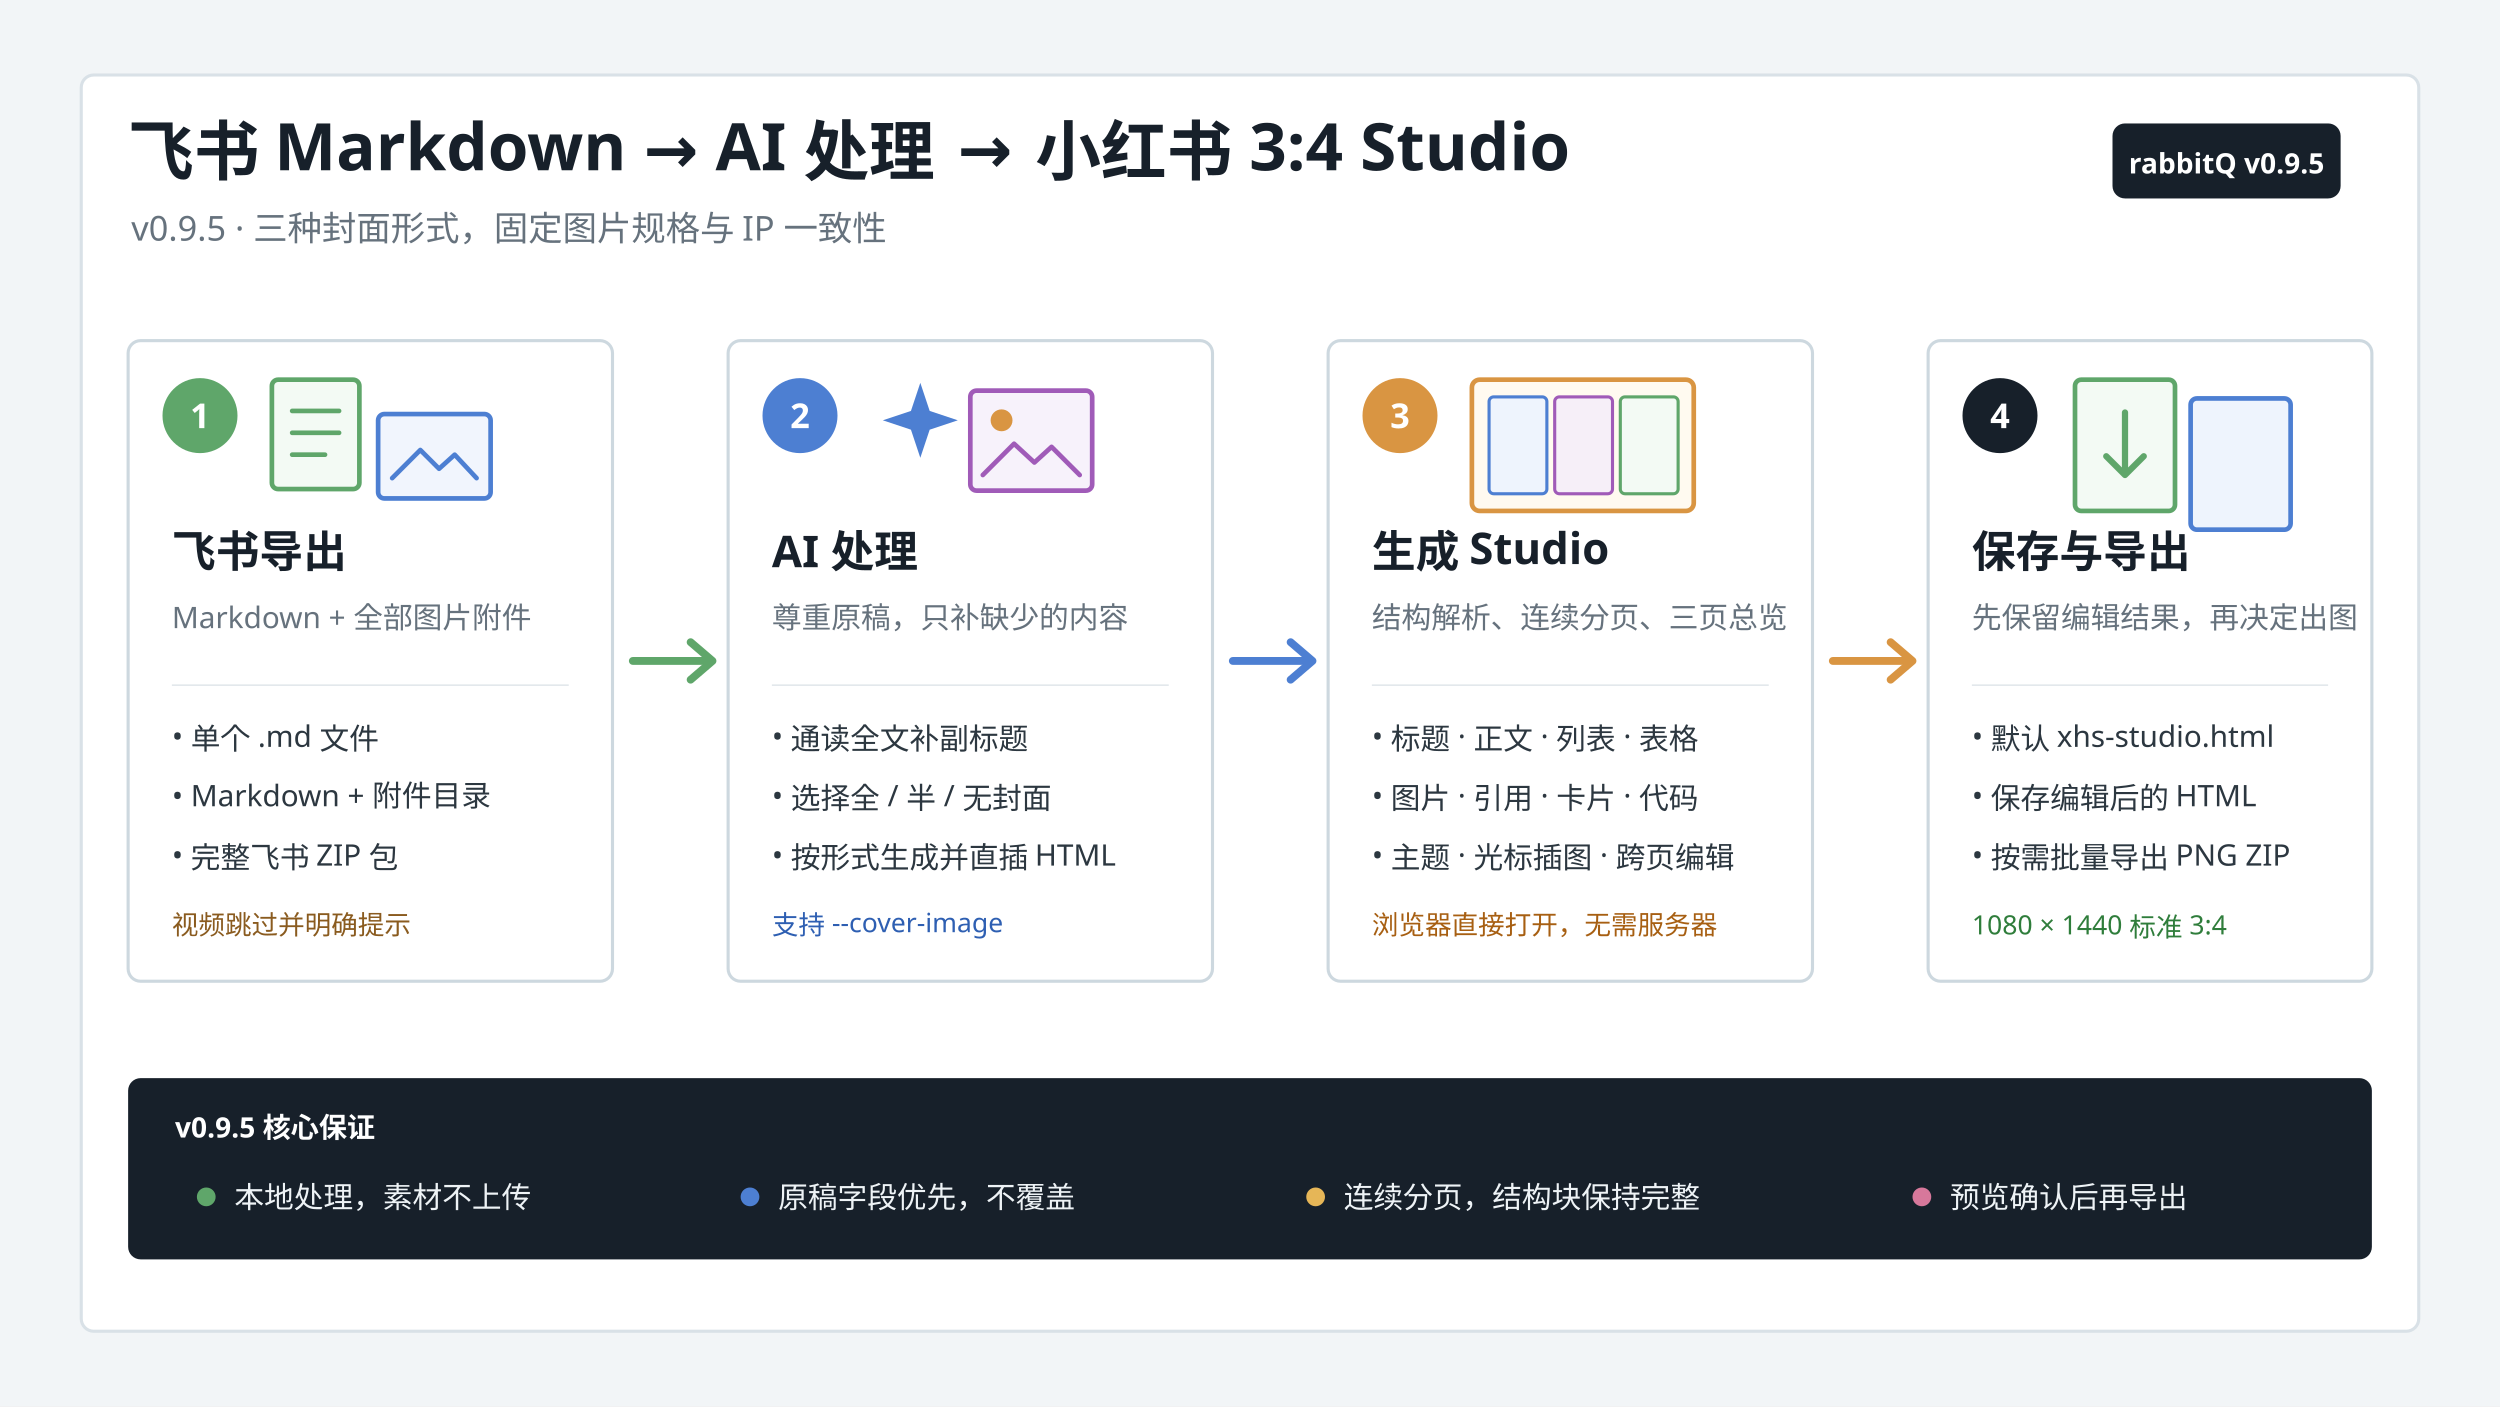
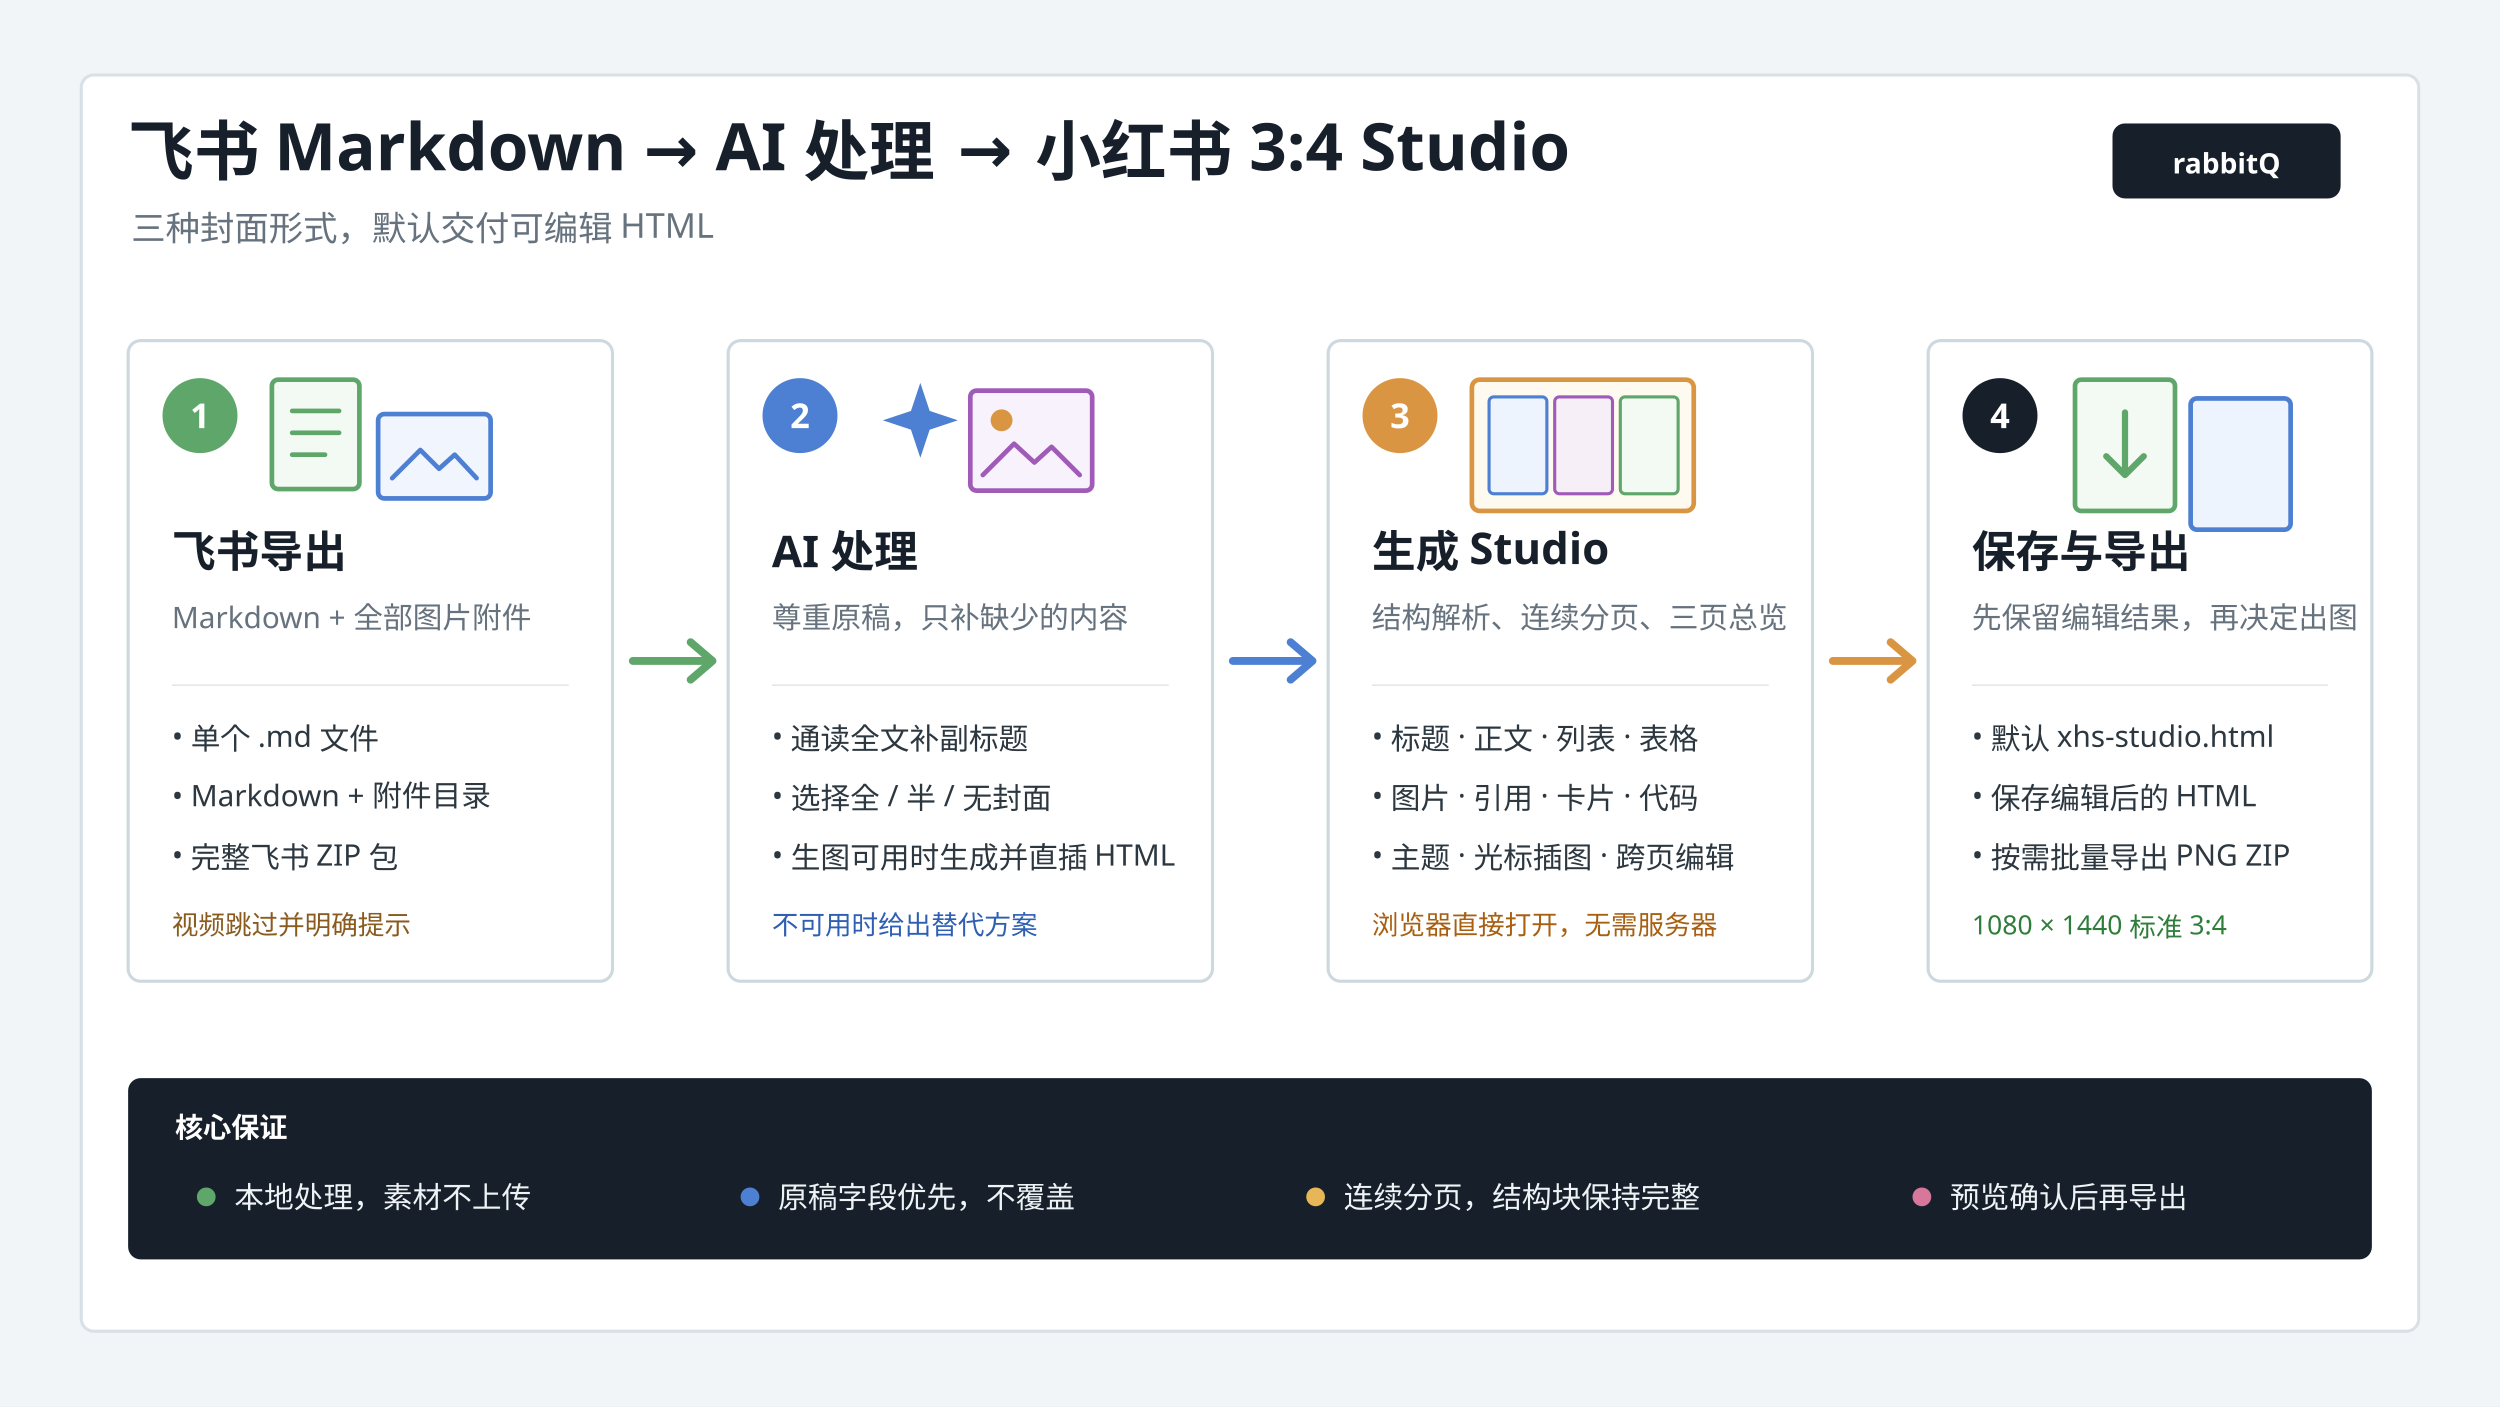
<svg xmlns="http://www.w3.org/2000/svg" width="1600" height="900" viewBox="0 0 1600 900" role="img" aria-labelledby="title desc">
  <rect width="1600" height="900" fill="#f2f5f7" />
  <rect x="52" y="48" width="1496" height="804" rx="8" fill="#ffffff" stroke="#d9e1e7" stroke-width="2" />
  <text x="82" y="112" fill="#17202a" font-family="'Noto Sans SC','Microsoft YaHei',sans-serif" font-size="42" font-weight="800">飞书 Markdown → AI 处理 → 小红书 3:4 Studio</text>
-   <text x="84" y="154" fill="#66727d" font-family="'Noto Sans SC','Microsoft YaHei',sans-serif" font-size="22">v0.9.5 · 三种封面形式，固定图片规格与 IP 一致性</text>
+   <text x="84" y="154" fill="#66727d" font-family="'Noto Sans SC','Microsoft YaHei',sans-serif" font-size="22">三种封面形式，默认交付可编辑 HTML</text>
  <rect x="1352" y="79" width="146" height="48" rx="8" fill="#17202a" />
-   <text x="1425" y="111" text-anchor="middle" fill="#ffffff" font-family="'Noto Sans SC','Microsoft YaHei',sans-serif" font-size="18" font-weight="700">rabbitQ v0.9.5</text>
+   <text x="1425" y="111" text-anchor="middle" fill="#ffffff" font-family="'Noto Sans SC','Microsoft YaHei',sans-serif" font-size="18" font-weight="700">rabbitQ</text>
  <g transform="translate(82 218)">
    <rect width="310" height="410" rx="8" fill="#ffffff" stroke="#cdd8df" stroke-width="2" />
    <circle cx="46" cy="48" r="24" fill="#5fa66a" />
    <text x="46" y="56" text-anchor="middle" fill="#ffffff" font-family="'Noto Sans SC','Microsoft YaHei',sans-serif" font-size="22" font-weight="800">1</text>
    <rect x="92" y="25" width="56" height="70" rx="4" fill="#f3faf4" stroke="#5fa66a" stroke-width="3" />
    <path d="M105 45h30M105 59h30M105 73h21" stroke="#5fa66a" stroke-width="3" stroke-linecap="round" />
    <rect x="160" y="47" width="72" height="54" rx="4" fill="#f1f5fd" stroke="#4d7fd2" stroke-width="3" />
    <path d="M169 88l18-18 12 12 10-9 14 15" fill="none" stroke="#4d7fd2" stroke-width="3" stroke-linecap="round" stroke-linejoin="round" />
    <text x="28" y="145" fill="#17202a" font-family="'Noto Sans SC','Microsoft YaHei',sans-serif" font-size="28" font-weight="800">飞书导出</text>
    <text x="28" y="184" fill="#66727d" font-family="'Noto Sans SC','Microsoft YaHei',sans-serif" font-size="19">Markdown + 全部图片附件</text>
    <rect x="28" y="220" width="254" height="1" fill="#e1e7eb" />
    <text x="28" y="260" fill="#2c3740" font-family="'Noto Sans SC','Microsoft YaHei',sans-serif" font-size="19">• 单个 .md 文件</text>
    <text x="28" y="298" fill="#2c3740" font-family="'Noto Sans SC','Microsoft YaHei',sans-serif" font-size="19">• Markdown + 附件目录</text>
    <text x="28" y="336" fill="#2c3740" font-family="'Noto Sans SC','Microsoft YaHei',sans-serif" font-size="19">• 完整飞书 ZIP 包</text>
    <text x="28" y="380" fill="#8a5b1f" font-family="'Noto Sans SC','Microsoft YaHei',sans-serif" font-size="17">视频跳过并明确提示</text>
  </g>
  <path d="M405 423h46" stroke="#5fa66a" stroke-width="5" stroke-linecap="round" />
  <path d="M442 411l14 12-14 12" fill="none" stroke="#5fa66a" stroke-width="5" stroke-linecap="round" stroke-linejoin="round" />
  <g transform="translate(466 218)">
    <rect width="310" height="410" rx="8" fill="#ffffff" stroke="#cdd8df" stroke-width="2" />
    <circle cx="46" cy="48" r="24" fill="#4d7fd2" />
    <text x="46" y="56" text-anchor="middle" fill="#ffffff" font-family="'Noto Sans SC','Microsoft YaHei',sans-serif" font-size="22" font-weight="800">2</text>
    <path d="M123 27l6 18 18 6-18 6-6 18-6-18-18-6 18-6z" fill="#4d7fd2" />
    <rect x="155" y="32" width="78" height="64" rx="4" fill="#f7f2fb" stroke="#a05bb8" stroke-width="3" />
    <circle cx="175" cy="51" r="7" fill="#d99542" />
    <path d="M163 86l20-20 13 12 11-10 18 18" fill="none" stroke="#a05bb8" stroke-width="3" stroke-linecap="round" stroke-linejoin="round" />
    <text x="28" y="145" fill="#17202a" font-family="'Noto Sans SC','Microsoft YaHei',sans-serif" font-size="28" font-weight="800">AI 处理</text>
    <text x="28" y="184" fill="#66727d" font-family="'Noto Sans SC','Microsoft YaHei',sans-serif" font-size="19">尊重原稿，只补缺少的内容</text>
    <rect x="28" y="220" width="254" height="1" fill="#e1e7eb" />
    <text x="28" y="260" fill="#2c3740" font-family="'Noto Sans SC','Microsoft YaHei',sans-serif" font-size="19">• 通读全文补副标题</text>
    <text x="28" y="298" fill="#2c3740" font-family="'Noto Sans SC','Microsoft YaHei',sans-serif" font-size="19">• 选择全 / 半 / 无封面</text>
-     <text x="28" y="336" fill="#2c3740" font-family="'Noto Sans SC','Microsoft YaHei',sans-serif" font-size="19">• 按形式生成并直插 HTML</text>
-     <text x="28" y="380" fill="#2e5fb2" font-family="'Noto Sans SC','Microsoft YaHei',sans-serif" font-size="17">支持 --cover-image</text>
+     <text x="28" y="336" fill="#2c3740" font-family="'Noto Sans SC','Microsoft YaHei',sans-serif" font-size="19">• 生图可用时生成并直插 HTML</text>
+     <text x="28" y="380" fill="#2e5fb2" font-family="'Noto Sans SC','Microsoft YaHei',sans-serif" font-size="17">不可用时给出替代方案</text>
  </g>
  <path d="M789 423h46" stroke="#4d7fd2" stroke-width="5" stroke-linecap="round" />
  <path d="M826 411l14 12-14 12" fill="none" stroke="#4d7fd2" stroke-width="5" stroke-linecap="round" stroke-linejoin="round" />
  <g transform="translate(850 218)">
    <rect width="310" height="410" rx="8" fill="#ffffff" stroke="#cdd8df" stroke-width="2" />
    <circle cx="46" cy="48" r="24" fill="#d99542" />
    <text x="46" y="56" text-anchor="middle" fill="#ffffff" font-family="'Noto Sans SC','Microsoft YaHei',sans-serif" font-size="22" font-weight="800">3</text>
    <rect x="92" y="25" width="142" height="84" rx="5" fill="#fffaf0" stroke="#d99542" stroke-width="3" />
    <rect x="103" y="36" width="37" height="62" rx="3" fill="#eef4fd" stroke="#4d7fd2" stroke-width="2" />
    <rect x="145" y="36" width="37" height="62" rx="3" fill="#f6eff8" stroke="#a05bb8" stroke-width="2" />
    <rect x="187" y="36" width="37" height="62" rx="3" fill="#f3faf4" stroke="#5fa66a" stroke-width="2" />
    <text x="28" y="145" fill="#17202a" font-family="'Noto Sans SC','Microsoft YaHei',sans-serif" font-size="28" font-weight="800">生成 Studio</text>
    <text x="28" y="184" fill="#66727d" font-family="'Noto Sans SC','Microsoft YaHei',sans-serif" font-size="19">结构解析、连续分页、三页总览</text>
    <rect x="28" y="220" width="254" height="1" fill="#e1e7eb" />
    <text x="28" y="260" fill="#2c3740" font-family="'Noto Sans SC','Microsoft YaHei',sans-serif" font-size="19">• 标题 · 正文 · 列表 · 表格</text>
    <text x="28" y="298" fill="#2c3740" font-family="'Noto Sans SC','Microsoft YaHei',sans-serif" font-size="19">• 图片 · 引用 · 卡片 · 代码</text>
    <text x="28" y="336" fill="#2c3740" font-family="'Noto Sans SC','Microsoft YaHei',sans-serif" font-size="19">• 主题 · 光标插图 · 跨页编辑</text>
    <text x="28" y="380" fill="#a75f12" font-family="'Noto Sans SC','Microsoft YaHei',sans-serif" font-size="17">浏览器直接打开，无需服务器</text>
  </g>
  <path d="M1173 423h46" stroke="#d99542" stroke-width="5" stroke-linecap="round" />
  <path d="M1210 411l14 12-14 12" fill="none" stroke="#d99542" stroke-width="5" stroke-linecap="round" stroke-linejoin="round" />
  <g transform="translate(1234 218)">
    <rect width="284" height="410" rx="8" fill="#ffffff" stroke="#cdd8df" stroke-width="2" />
    <circle cx="46" cy="48" r="24" fill="#17202a" />
    <text x="46" y="56" text-anchor="middle" fill="#ffffff" font-family="'Noto Sans SC','Microsoft YaHei',sans-serif" font-size="22" font-weight="800">4</text>
    <rect x="94" y="25" width="64" height="84" rx="4" fill="#f3faf4" stroke="#5fa66a" stroke-width="3" />
    <rect x="168" y="37" width="64" height="84" rx="4" fill="#eef4fd" stroke="#4d7fd2" stroke-width="3" />
    <path d="M126 46v40M114 74l12 12 12-12" fill="none" stroke="#5fa66a" stroke-width="4" stroke-linecap="round" stroke-linejoin="round" />
    <text x="28" y="145" fill="#17202a" font-family="'Noto Sans SC','Microsoft YaHei',sans-serif" font-size="28" font-weight="800">保存与导出</text>
    <text x="28" y="184" fill="#66727d" font-family="'Noto Sans SC','Microsoft YaHei',sans-serif" font-size="19">先保留编辑结果，再决定出图</text>
    <rect x="28" y="220" width="228" height="1" fill="#e1e7eb" />
    <text x="28" y="260" fill="#2c3740" font-family="'Noto Sans SC','Microsoft YaHei',sans-serif" font-size="19">• 默认 xhs-studio.html</text>
    <text x="28" y="298" fill="#2c3740" font-family="'Noto Sans SC','Microsoft YaHei',sans-serif" font-size="19">• 保存编辑后的 HTML</text>
    <text x="28" y="336" fill="#2c3740" font-family="'Noto Sans SC','Microsoft YaHei',sans-serif" font-size="19">• 按需批量导出 PNG ZIP</text>
    <text x="28" y="380" fill="#2f7d3b" font-family="'Noto Sans SC','Microsoft YaHei',sans-serif" font-size="17">1080 × 1440 标准 3:4</text>
  </g>
  <rect x="82" y="690" width="1436" height="116" rx="8" fill="#17202a" />
-   <text x="112" y="728" fill="#ffffff" font-family="'Noto Sans SC','Microsoft YaHei',sans-serif" font-size="18" font-weight="700">v0.9.5 核心保证</text>
+   <text x="112" y="728" fill="#ffffff" font-family="'Noto Sans SC','Microsoft YaHei',sans-serif" font-size="18" font-weight="700">核心保证</text>
  <g font-family="'Noto Sans SC','Microsoft YaHei',sans-serif" font-size="19" fill="#eef3f6">
    <circle cx="132" cy="766" r="6" fill="#5fa66a" />
    <text x="150" y="773">本地处理，素材不上传</text>
    <circle cx="480" cy="766" r="6" fill="#4d7fd2" />
    <text x="498" y="773">原稿字段优先，不覆盖</text>
    <circle cx="842" cy="766" r="6" fill="#e6b657" />
    <text x="860" y="773">连续分页，结构块保持完整</text>
    <circle cx="1230" cy="766" r="6" fill="#d7789b" />
    <text x="1248" y="773">预览确认后再导出</text>
  </g>
</svg>
